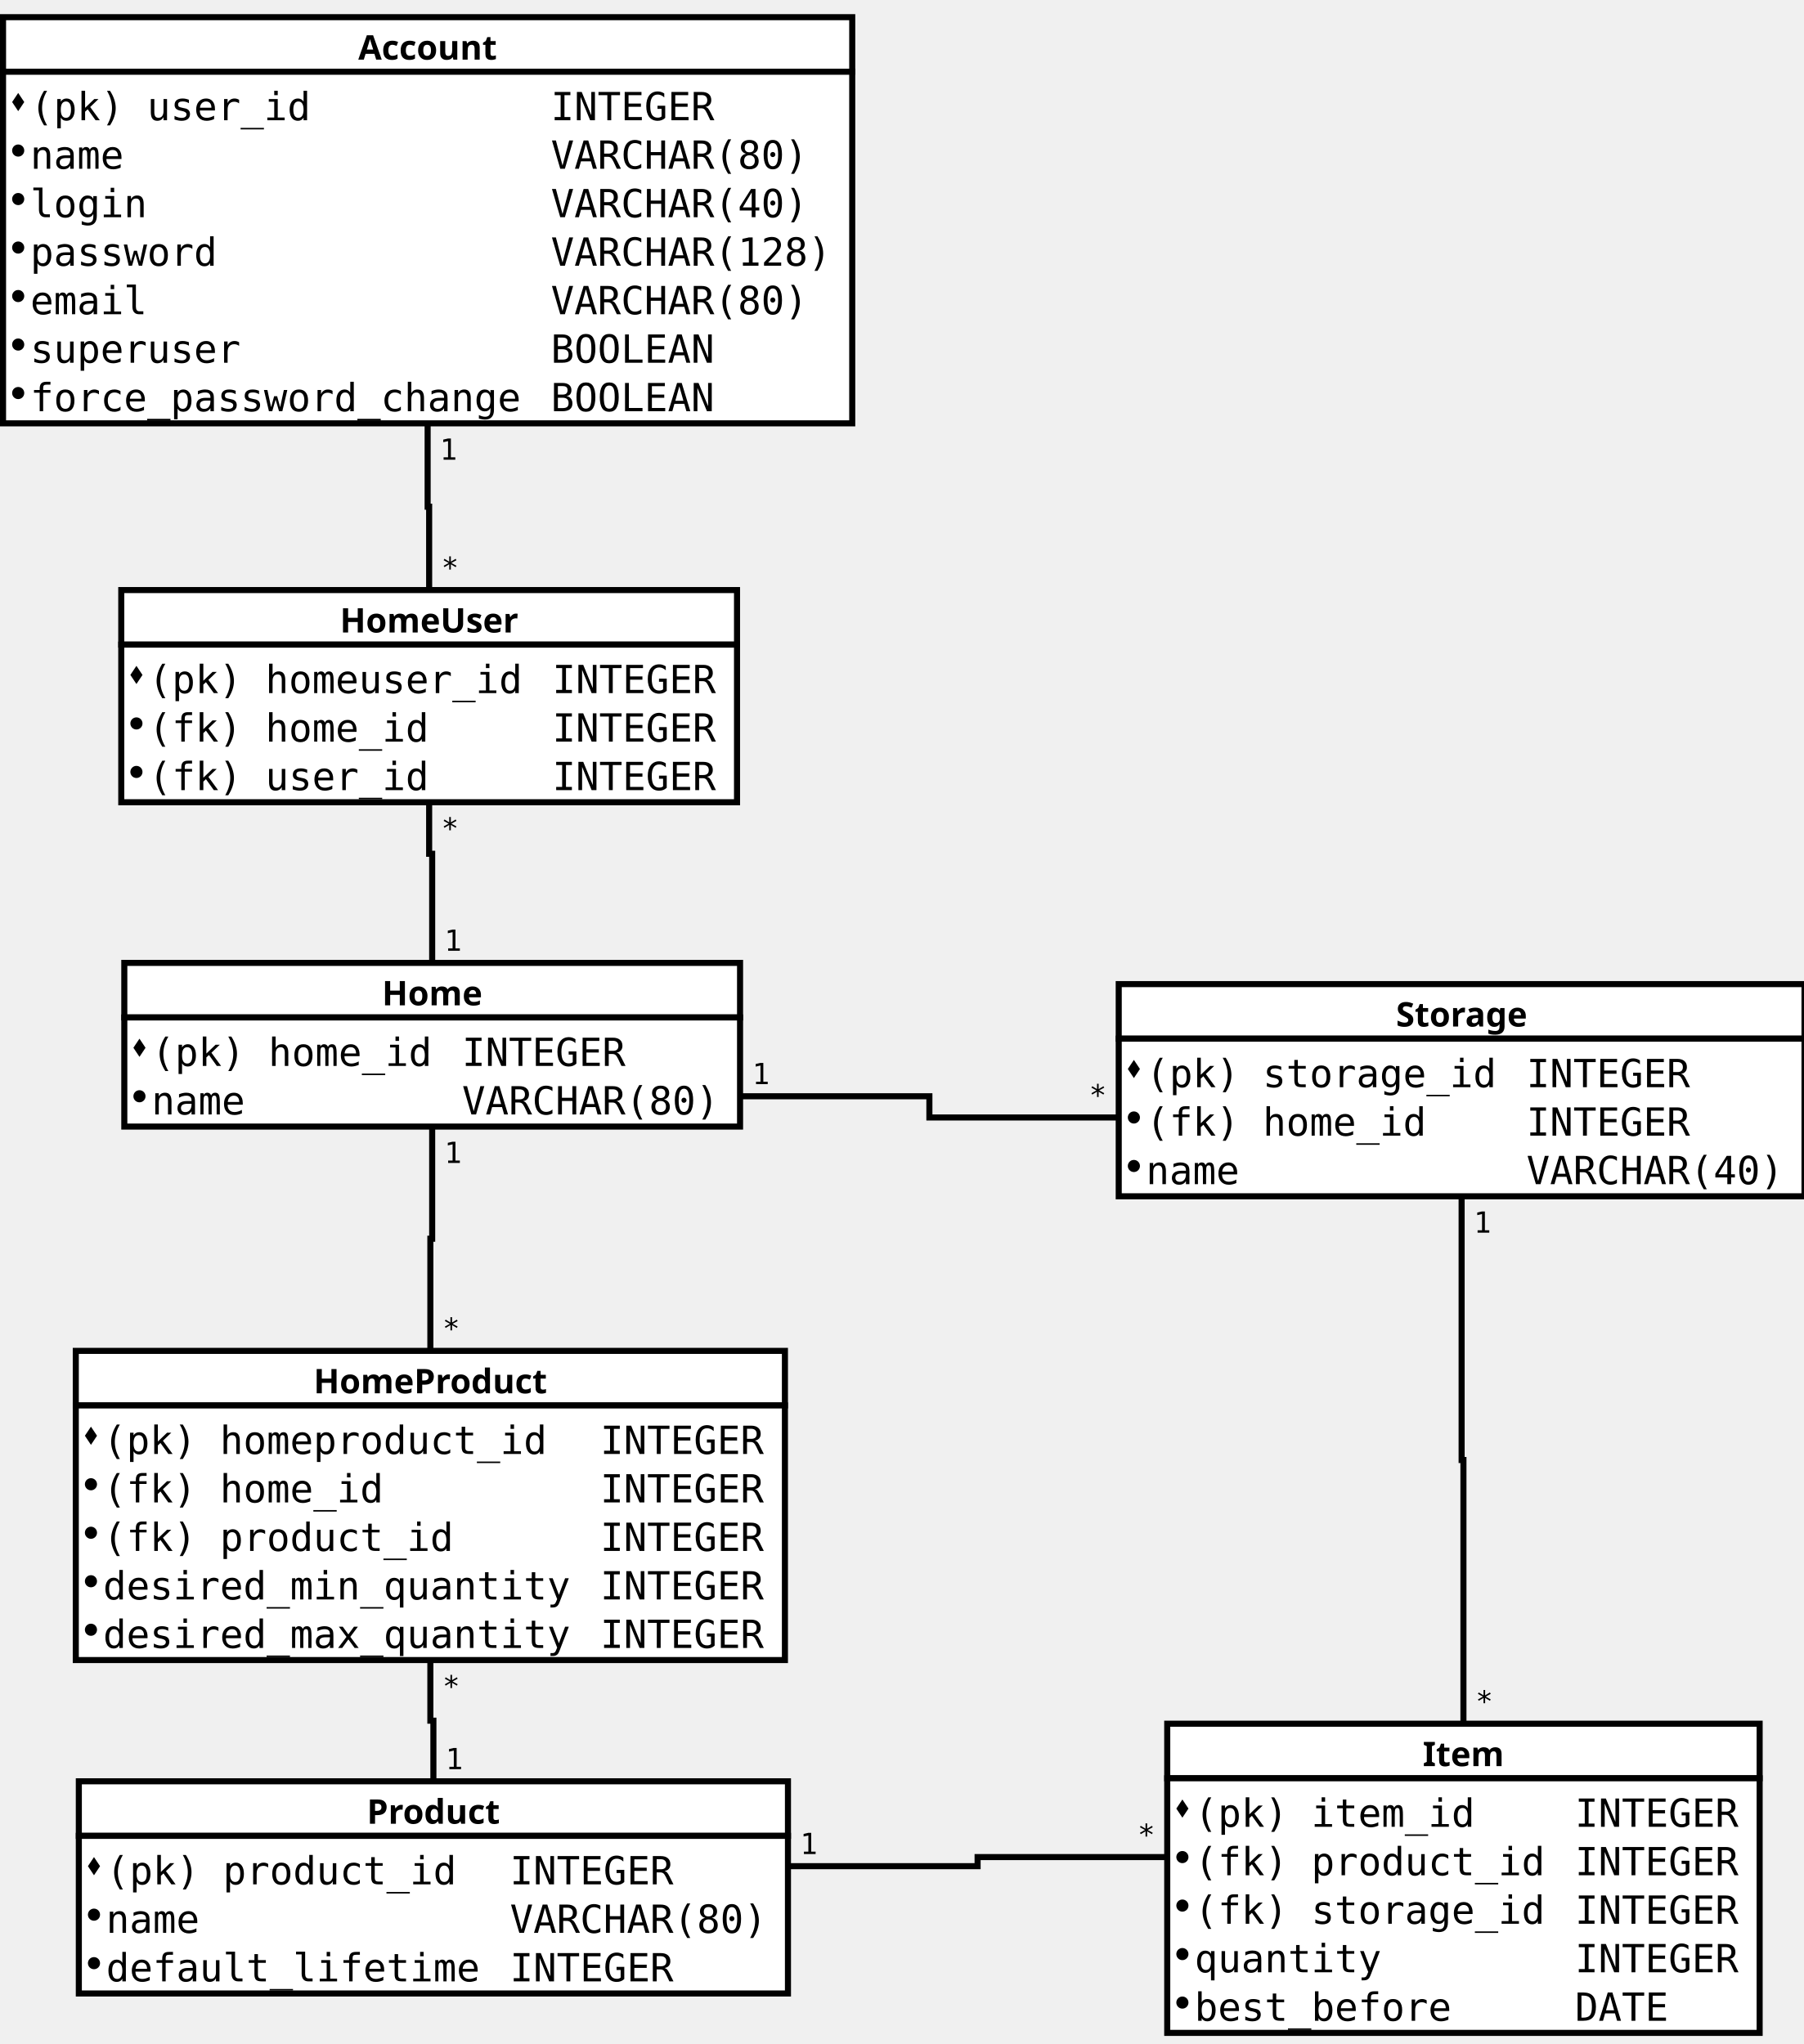
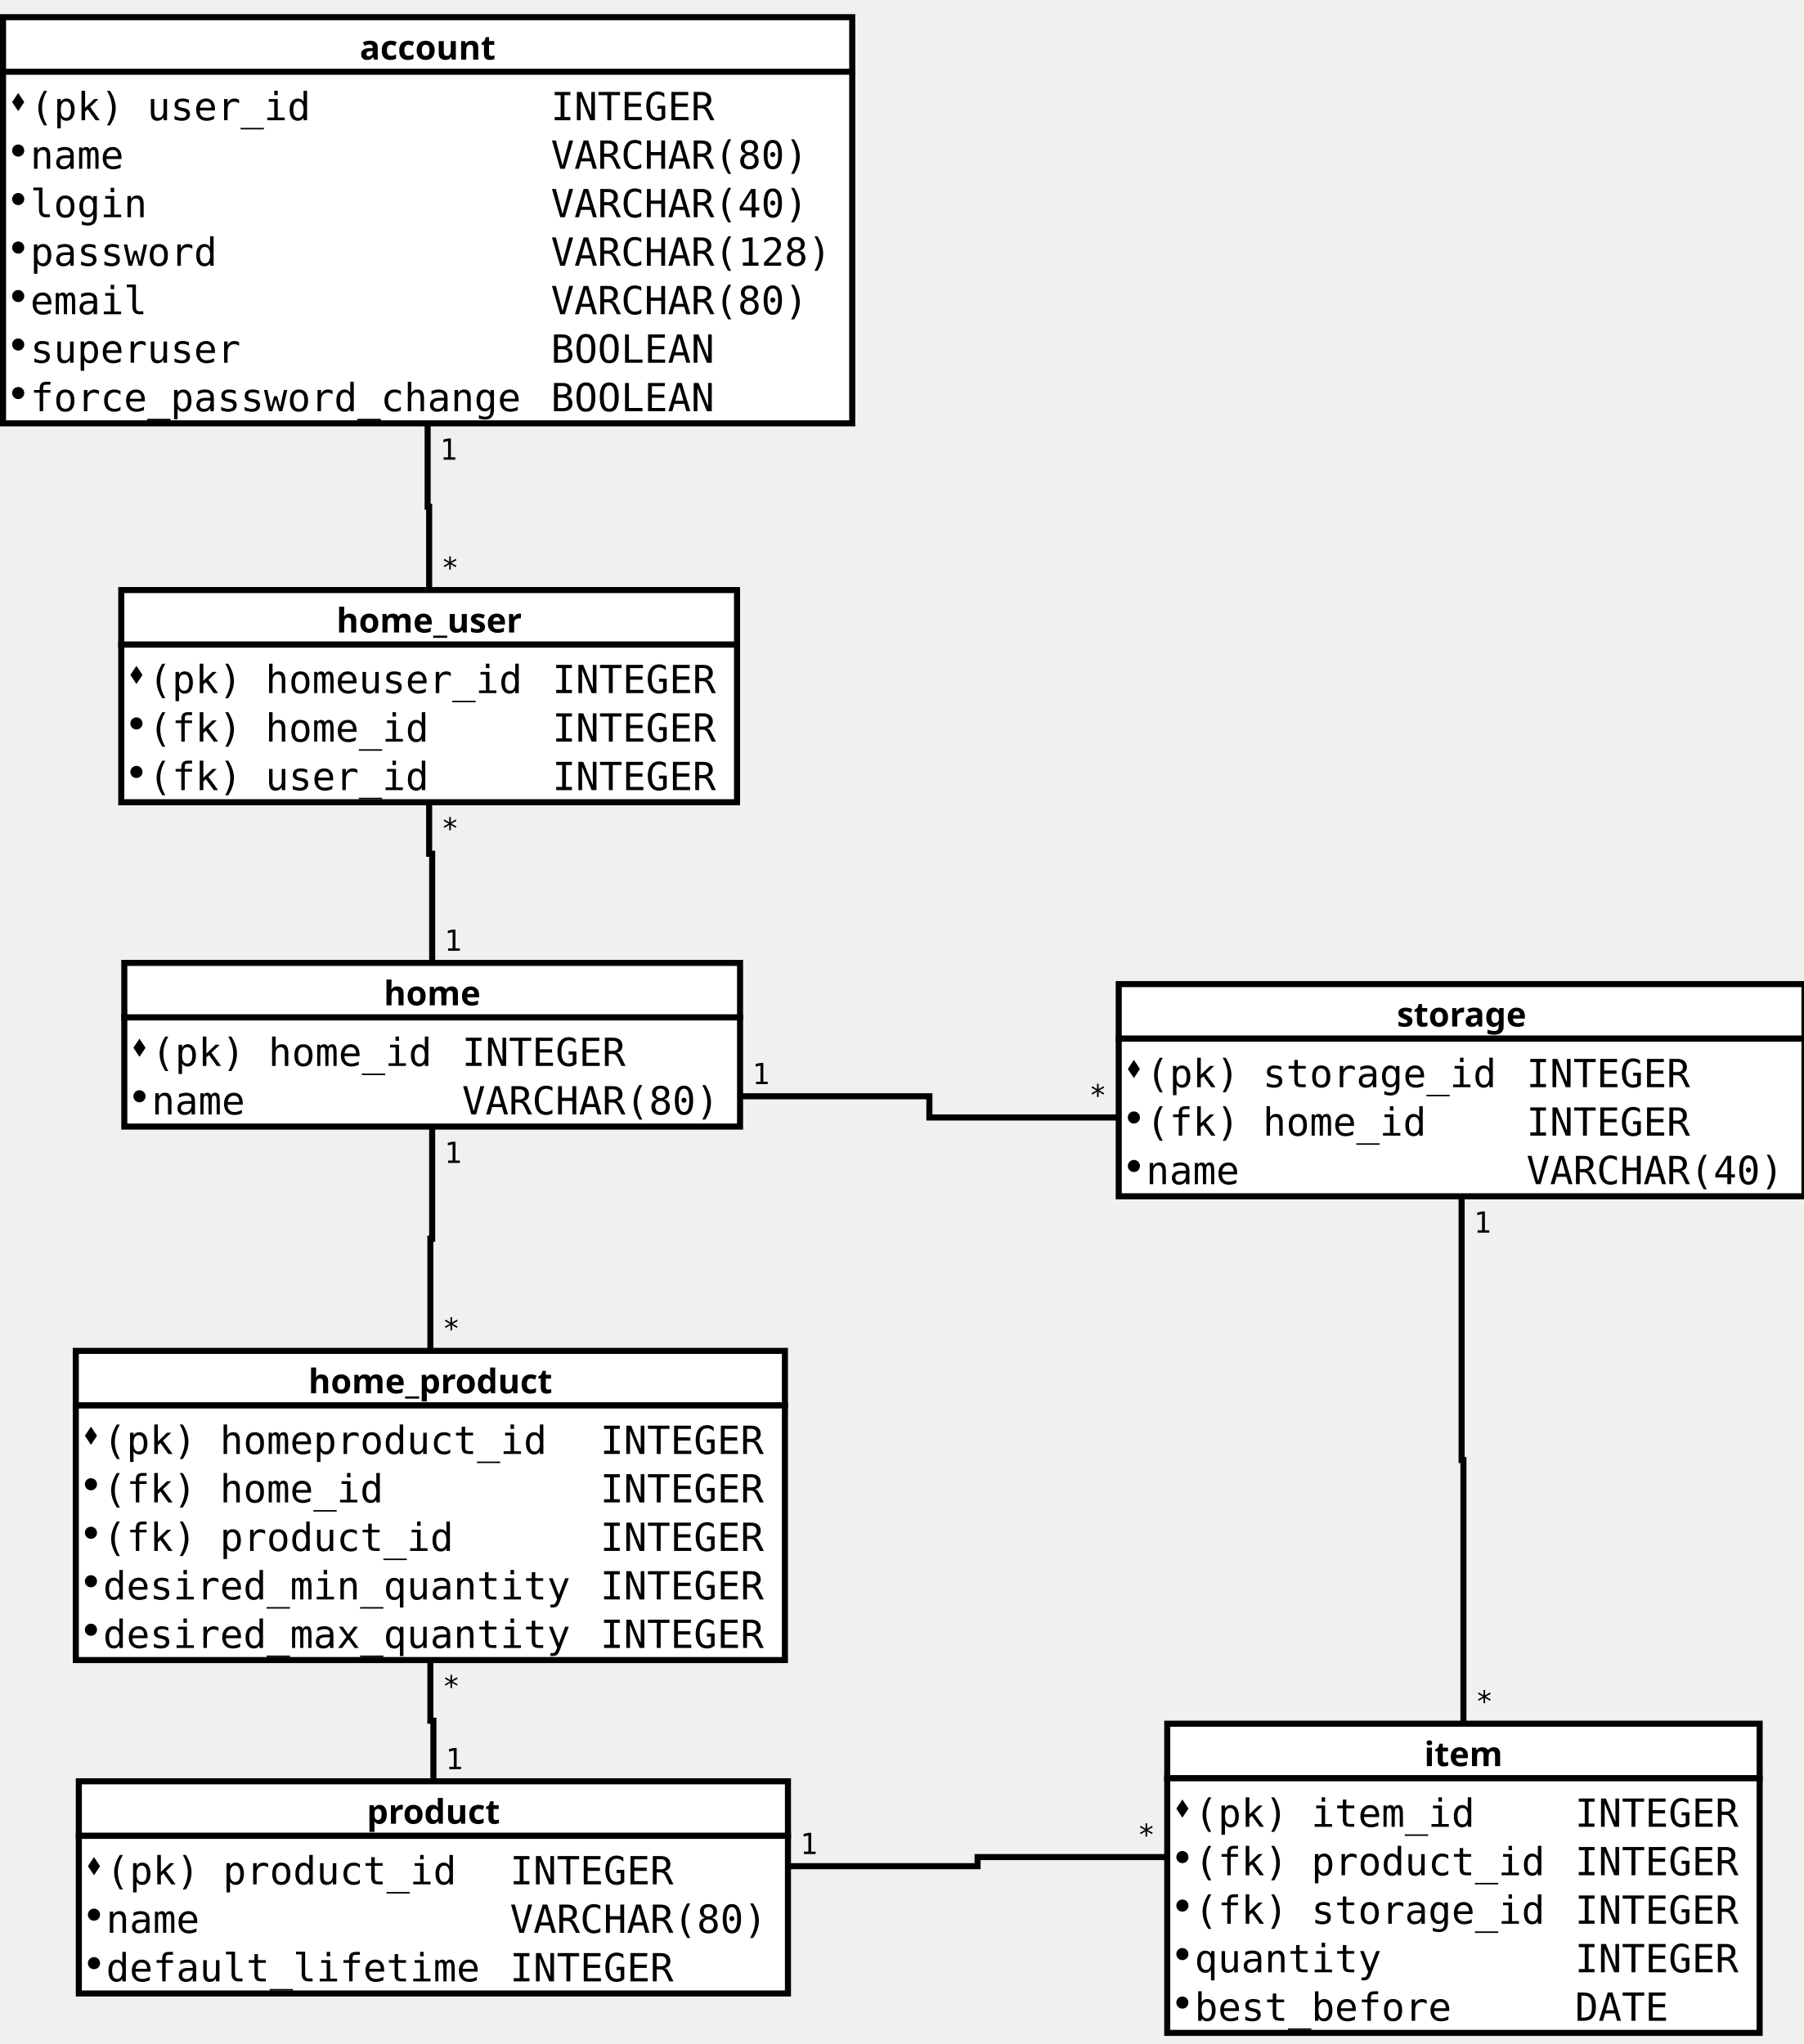
<svg xmlns="http://www.w3.org/2000/svg" width="30cm" height="34cm" viewBox="-154 -195 595 665">
  <g>
    <rect style="fill: #ffffff" x="-128" y="388" width="233.9" height="18" />
    <rect style="fill: none; fill-opacity:0; stroke-width: 2; stroke: #000000" x="-128" y="388" width="233.9" height="18" />
-     <text font-size="11.2" style="fill: #000000;text-anchor:middle;font-family:sans-serif;font-style:normal;font-weight:700" x="-11.05" y="402">Product</text>
+     <text font-size="11.2" style="fill: #000000;text-anchor:middle;font-family:sans-serif;font-style:normal;font-weight:700" x="-11.05" y="402">product</text>
    <rect style="fill: #ffffff" x="-128" y="406" width="233.9" height="52" />
    <rect style="fill: none; fill-opacity:0; stroke-width: 2; stroke: #000000" x="-128" y="406" width="233.9" height="52" />
    <polygon style="fill: #000000" points="-125,416 -123,419 -121,416 -123,413 " />
    <text font-size="12.8" style="fill: #000000;text-anchor:start;font-family:monospace;font-style:normal;font-weight:normal" x="-119" y="422">(pk) product_id</text>
    <text font-size="12.8" style="fill: #000000;text-anchor:start;font-family:monospace;font-style:normal;font-weight:normal" x="14.2" y="422">INTEGER</text>
    <ellipse style="fill: #000000" cx="-123" cy="432" rx="2" ry="2" />
    <text font-size="12.8" style="fill: #000000;text-anchor:start;font-family:monospace;font-style:normal;font-weight:normal" x="-119" y="438">name</text>
    <text font-size="12.8" style="fill: #000000;text-anchor:start;font-family:monospace;font-style:normal;font-weight:normal" x="14.2" y="438">VARCHAR(80)</text>
    <ellipse style="fill: #000000" cx="-123" cy="448" rx="2" ry="2" />
    <text font-size="12.8" style="fill: #000000;text-anchor:start;font-family:monospace;font-style:normal;font-weight:normal" x="-119" y="454">default_lifetime</text>
    <text font-size="12.8" style="fill: #000000;text-anchor:start;font-family:monospace;font-style:normal;font-weight:normal" x="14.2" y="454">INTEGER</text>
  </g>
  <g>
    <rect style="fill: #ffffff" x="215" y="125" width="226.2" height="18" />
    <rect style="fill: none; fill-opacity:0; stroke-width: 2; stroke: #000000" x="215" y="125" width="226.2" height="18" />
-     <text font-size="11.2" style="fill: #000000;text-anchor:middle;font-family:sans-serif;font-style:normal;font-weight:700" x="328.1" y="139">Storage</text>
+     <text font-size="11.2" style="fill: #000000;text-anchor:middle;font-family:sans-serif;font-style:normal;font-weight:700" x="328.1" y="139">storage</text>
    <rect style="fill: #ffffff" x="215" y="143" width="226.2" height="52" />
    <rect style="fill: none; fill-opacity:0; stroke-width: 2; stroke: #000000" x="215" y="143" width="226.2" height="52" />
    <polygon style="fill: #000000" points="218,153 220,156 222,153 220,150 " />
    <text font-size="12.8" style="fill: #000000;text-anchor:start;font-family:monospace;font-style:normal;font-weight:normal" x="224" y="159">(pk) storage_id</text>
    <text font-size="12.8" style="fill: #000000;text-anchor:start;font-family:monospace;font-style:normal;font-weight:normal" x="349.5" y="159">INTEGER</text>
    <ellipse style="fill: #000000" cx="220" cy="169" rx="2" ry="2" />
    <text font-size="12.8" style="fill: #000000;text-anchor:start;font-family:monospace;font-style:normal;font-weight:normal" x="224" y="175">(fk) home_id</text>
    <text font-size="12.8" style="fill: #000000;text-anchor:start;font-family:monospace;font-style:normal;font-weight:normal" x="349.5" y="175">INTEGER</text>
    <ellipse style="fill: #000000" cx="220" cy="185" rx="2" ry="2" />
    <text font-size="12.8" style="fill: #000000;text-anchor:start;font-family:monospace;font-style:normal;font-weight:normal" x="224" y="191">name</text>
    <text font-size="12.8" style="fill: #000000;text-anchor:start;font-family:monospace;font-style:normal;font-weight:normal" x="349.5" y="191">VARCHAR(40)</text>
  </g>
  <g>
    <rect style="fill: #ffffff" x="-153" y="-194" width="280.1" height="18" />
    <rect style="fill: none; fill-opacity:0; stroke-width: 2; stroke: #000000" x="-153" y="-194" width="280.1" height="18" />
-     <text font-size="11.2" style="fill: #000000;text-anchor:middle;font-family:sans-serif;font-style:normal;font-weight:700" x="-12.95" y="-180">Account</text>
+     <text font-size="11.2" style="fill: #000000;text-anchor:middle;font-family:sans-serif;font-style:normal;font-weight:700" x="-12.95" y="-180">account</text>
    <rect style="fill: #ffffff" x="-153" y="-176" width="280.1" height="116" />
    <rect style="fill: none; fill-opacity:0; stroke-width: 2; stroke: #000000" x="-153" y="-176" width="280.1" height="116" />
    <polygon style="fill: #000000" points="-150,-166 -148,-163 -146,-166 -148,-169 " />
    <text font-size="12.8" style="fill: #000000;text-anchor:start;font-family:monospace;font-style:normal;font-weight:normal" x="-144" y="-160">(pk) user_id</text>
    <text font-size="12.8" style="fill: #000000;text-anchor:start;font-family:monospace;font-style:normal;font-weight:normal" x="27.7" y="-160">INTEGER</text>
    <ellipse style="fill: #000000" cx="-148" cy="-150" rx="2" ry="2" />
    <text font-size="12.8" style="fill: #000000;text-anchor:start;font-family:monospace;font-style:normal;font-weight:normal" x="-144" y="-144">name</text>
    <text font-size="12.8" style="fill: #000000;text-anchor:start;font-family:monospace;font-style:normal;font-weight:normal" x="27.7" y="-144">VARCHAR(80)</text>
    <ellipse style="fill: #000000" cx="-148" cy="-134" rx="2" ry="2" />
    <text font-size="12.8" style="fill: #000000;text-anchor:start;font-family:monospace;font-style:normal;font-weight:normal" x="-144" y="-128">login</text>
    <text font-size="12.8" style="fill: #000000;text-anchor:start;font-family:monospace;font-style:normal;font-weight:normal" x="27.7" y="-128">VARCHAR(40)</text>
    <ellipse style="fill: #000000" cx="-148" cy="-118" rx="2" ry="2" />
    <text font-size="12.8" style="fill: #000000;text-anchor:start;font-family:monospace;font-style:normal;font-weight:normal" x="-144" y="-112">password</text>
    <text font-size="12.8" style="fill: #000000;text-anchor:start;font-family:monospace;font-style:normal;font-weight:normal" x="27.7" y="-112">VARCHAR(128)</text>
    <ellipse style="fill: #000000" cx="-148" cy="-102" rx="2" ry="2" />
    <text font-size="12.8" style="fill: #000000;text-anchor:start;font-family:monospace;font-style:normal;font-weight:normal" x="-144" y="-96">email</text>
    <text font-size="12.8" style="fill: #000000;text-anchor:start;font-family:monospace;font-style:normal;font-weight:normal" x="27.7" y="-96">VARCHAR(80)</text>
    <ellipse style="fill: #000000" cx="-148" cy="-86" rx="2" ry="2" />
    <text font-size="12.8" style="fill: #000000;text-anchor:start;font-family:monospace;font-style:normal;font-weight:normal" x="-144" y="-80">superuser</text>
    <text font-size="12.8" style="fill: #000000;text-anchor:start;font-family:monospace;font-style:normal;font-weight:normal" x="27.7" y="-80">BOOLEAN</text>
    <ellipse style="fill: #000000" cx="-148" cy="-70" rx="2" ry="2" />
    <text font-size="12.8" style="fill: #000000;text-anchor:start;font-family:monospace;font-style:normal;font-weight:normal" x="-144" y="-64">force_password_change</text>
    <text font-size="12.8" style="fill: #000000;text-anchor:start;font-family:monospace;font-style:normal;font-weight:normal" x="27.7" y="-64">BOOLEAN</text>
  </g>
  <g>
    <rect style="fill: #ffffff" x="-113" y="118" width="203.1" height="18" />
    <rect style="fill: none; fill-opacity:0; stroke-width: 2; stroke: #000000" x="-113" y="118" width="203.1" height="18" />
-     <text font-size="11.2" style="fill: #000000;text-anchor:middle;font-family:sans-serif;font-style:normal;font-weight:700" x="-11.45" y="132">Home</text>
+     <text font-size="11.2" style="fill: #000000;text-anchor:middle;font-family:sans-serif;font-style:normal;font-weight:700" x="-11.45" y="132">home</text>
    <rect style="fill: #ffffff" x="-113" y="136" width="203.1" height="36" />
    <rect style="fill: none; fill-opacity:0; stroke-width: 2; stroke: #000000" x="-113" y="136" width="203.1" height="36" />
    <polygon style="fill: #000000" points="-110,146 -108,149 -106,146 -108,143 " />
    <text font-size="12.8" style="fill: #000000;text-anchor:start;font-family:monospace;font-style:normal;font-weight:normal" x="-104" y="152">(pk) home_id</text>
    <text font-size="12.8" style="fill: #000000;text-anchor:start;font-family:monospace;font-style:normal;font-weight:normal" x="-1.6" y="152">INTEGER</text>
    <ellipse style="fill: #000000" cx="-108" cy="162" rx="2" ry="2" />
    <text font-size="12.8" style="fill: #000000;text-anchor:start;font-family:monospace;font-style:normal;font-weight:normal" x="-104" y="168">name</text>
    <text font-size="12.8" style="fill: #000000;text-anchor:start;font-family:monospace;font-style:normal;font-weight:normal" x="-1.6" y="168">VARCHAR(80)</text>
  </g>
  <g>
    <rect style="fill: #ffffff" x="231" y="369" width="195.4" height="18" />
    <rect style="fill: none; fill-opacity:0; stroke-width: 2; stroke: #000000" x="231" y="369" width="195.4" height="18" />
-     <text font-size="11.2" style="fill: #000000;text-anchor:middle;font-family:sans-serif;font-style:normal;font-weight:700" x="328.7" y="383">Item</text>
+     <text font-size="11.2" style="fill: #000000;text-anchor:middle;font-family:sans-serif;font-style:normal;font-weight:700" x="328.7" y="383">item</text>
    <rect style="fill: #ffffff" x="231" y="387" width="195.4" height="84" />
    <rect style="fill: none; fill-opacity:0; stroke-width: 2; stroke: #000000" x="231" y="387" width="195.4" height="84" />
    <polygon style="fill: #000000" points="234,397 236,400 238,397 236,394 " />
    <text font-size="12.8" style="fill: #000000;text-anchor:start;font-family:monospace;font-style:normal;font-weight:normal" x="240" y="403">(pk) item_id</text>
    <text font-size="12.8" style="fill: #000000;text-anchor:start;font-family:monospace;font-style:normal;font-weight:normal" x="365.5" y="403">INTEGER</text>
    <ellipse style="fill: #000000" cx="236" cy="413" rx="2" ry="2" />
    <text font-size="12.8" style="fill: #000000;text-anchor:start;font-family:monospace;font-style:normal;font-weight:normal" x="240" y="419">(fk) product_id</text>
    <text font-size="12.8" style="fill: #000000;text-anchor:start;font-family:monospace;font-style:normal;font-weight:normal" x="365.5" y="419">INTEGER</text>
    <ellipse style="fill: #000000" cx="236" cy="429" rx="2" ry="2" />
    <text font-size="12.8" style="fill: #000000;text-anchor:start;font-family:monospace;font-style:normal;font-weight:normal" x="240" y="435">(fk) storage_id</text>
    <text font-size="12.8" style="fill: #000000;text-anchor:start;font-family:monospace;font-style:normal;font-weight:normal" x="365.5" y="435">INTEGER</text>
    <ellipse style="fill: #000000" cx="236" cy="445" rx="2" ry="2" />
    <text font-size="12.8" style="fill: #000000;text-anchor:start;font-family:monospace;font-style:normal;font-weight:normal" x="240" y="451">quantity</text>
    <text font-size="12.8" style="fill: #000000;text-anchor:start;font-family:monospace;font-style:normal;font-weight:normal" x="365.5" y="451">INTEGER</text>
    <ellipse style="fill: #000000" cx="236" cy="461" rx="2" ry="2" />
    <text font-size="12.8" style="fill: #000000;text-anchor:start;font-family:monospace;font-style:normal;font-weight:normal" x="240" y="467">best_before</text>
    <text font-size="12.8" style="fill: #000000;text-anchor:start;font-family:monospace;font-style:normal;font-weight:normal" x="365.5" y="467">DATE</text>
  </g>
  <g>
    <rect style="fill: #ffffff" x="-114" y="-5" width="203.1" height="18" />
    <rect style="fill: none; fill-opacity:0; stroke-width: 2; stroke: #000000" x="-114" y="-5" width="203.1" height="18" />
-     <text font-size="11.2" style="fill: #000000;text-anchor:middle;font-family:sans-serif;font-style:normal;font-weight:700" x="-12.45" y="9">HomeUser</text>
+     <text font-size="11.2" style="fill: #000000;text-anchor:middle;font-family:sans-serif;font-style:normal;font-weight:700" x="-12.45" y="9">home_user</text>
    <rect style="fill: #ffffff" x="-114" y="13" width="203.1" height="52" />
    <rect style="fill: none; fill-opacity:0; stroke-width: 2; stroke: #000000" x="-114" y="13" width="203.1" height="52" />
    <polygon style="fill: #000000" points="-111,23 -109,26 -107,23 -109,20 " />
    <text font-size="12.8" style="fill: #000000;text-anchor:start;font-family:monospace;font-style:normal;font-weight:normal" x="-105" y="29">(pk) homeuser_id</text>
    <text font-size="12.8" style="fill: #000000;text-anchor:start;font-family:monospace;font-style:normal;font-weight:normal" x="28.2" y="29">INTEGER</text>
    <ellipse style="fill: #000000" cx="-109" cy="39" rx="2" ry="2" />
    <text font-size="12.8" style="fill: #000000;text-anchor:start;font-family:monospace;font-style:normal;font-weight:normal" x="-105" y="45">(fk) home_id</text>
    <text font-size="12.8" style="fill: #000000;text-anchor:start;font-family:monospace;font-style:normal;font-weight:normal" x="28.2" y="45">INTEGER</text>
    <ellipse style="fill: #000000" cx="-109" cy="55" rx="2" ry="2" />
    <text font-size="12.8" style="fill: #000000;text-anchor:start;font-family:monospace;font-style:normal;font-weight:normal" x="-105" y="61">(fk) user_id</text>
    <text font-size="12.8" style="fill: #000000;text-anchor:start;font-family:monospace;font-style:normal;font-weight:normal" x="28.2" y="61">INTEGER</text>
  </g>
  <g>
    <polyline style="fill: none; fill-opacity:0; stroke-width: 2; stroke: #000000" points="-12.95,-60 -12.95,-32.5 -12.45,-32.5 -12.45,-5 " />
    <text font-size="9.6" style="fill: #000000;text-anchor:start;font-family:monospace;font-style:normal;font-weight:normal" x="-8.95" y="-48">1</text>
    <text font-size="9.6" style="fill: #000000;text-anchor:start;font-family:monospace;font-style:normal;font-weight:normal" x="-8.45" y="-9">*</text>
  </g>
  <g>
    <polyline style="fill: none; fill-opacity:0; stroke-width: 2; stroke: #000000" points="-12.45,65 -12.45,82 -11.45,82 -11.45,118 " />
    <text font-size="9.6" style="fill: #000000;text-anchor:start;font-family:monospace;font-style:normal;font-weight:normal" x="-8.45" y="77">*</text>
    <text font-size="9.6" style="fill: #000000;text-anchor:start;font-family:monospace;font-style:normal;font-weight:normal" x="-7.45" y="114">1</text>
  </g>
  <g>
    <rect style="fill: #ffffff" x="-129" y="246" width="233.9" height="18" />
    <rect style="fill: none; fill-opacity:0; stroke-width: 2; stroke: #000000" x="-129" y="246" width="233.9" height="18" />
-     <text font-size="11.2" style="fill: #000000;text-anchor:middle;font-family:sans-serif;font-style:normal;font-weight:700" x="-12.05" y="260">HomeProduct</text>
+     <text font-size="11.2" style="fill: #000000;text-anchor:middle;font-family:sans-serif;font-style:normal;font-weight:700" x="-12.05" y="260">home_product</text>
    <rect style="fill: #ffffff" x="-129" y="264" width="233.9" height="84" />
    <rect style="fill: none; fill-opacity:0; stroke-width: 2; stroke: #000000" x="-129" y="264" width="233.9" height="84" />
    <polygon style="fill: #000000" points="-126,274 -124,277 -122,274 -124,271 " />
    <text font-size="12.8" style="fill: #000000;text-anchor:start;font-family:monospace;font-style:normal;font-weight:normal" x="-120" y="280">(pk) homeproduct_id</text>
    <text font-size="12.8" style="fill: #000000;text-anchor:start;font-family:monospace;font-style:normal;font-weight:normal" x="44" y="280">INTEGER</text>
    <ellipse style="fill: #000000" cx="-124" cy="290" rx="2" ry="2" />
    <text font-size="12.8" style="fill: #000000;text-anchor:start;font-family:monospace;font-style:normal;font-weight:normal" x="-120" y="296">(fk) home_id</text>
    <text font-size="12.8" style="fill: #000000;text-anchor:start;font-family:monospace;font-style:normal;font-weight:normal" x="44" y="296">INTEGER</text>
    <ellipse style="fill: #000000" cx="-124" cy="306" rx="2" ry="2" />
    <text font-size="12.8" style="fill: #000000;text-anchor:start;font-family:monospace;font-style:normal;font-weight:normal" x="-120" y="312">(fk) product_id</text>
    <text font-size="12.8" style="fill: #000000;text-anchor:start;font-family:monospace;font-style:normal;font-weight:normal" x="44" y="312">INTEGER</text>
    <ellipse style="fill: #000000" cx="-124" cy="322" rx="2" ry="2" />
    <text font-size="12.8" style="fill: #000000;text-anchor:start;font-family:monospace;font-style:normal;font-weight:normal" x="-120" y="328">desired_min_quantity</text>
    <text font-size="12.8" style="fill: #000000;text-anchor:start;font-family:monospace;font-style:normal;font-weight:normal" x="44" y="328">INTEGER</text>
    <ellipse style="fill: #000000" cx="-124" cy="338" rx="2" ry="2" />
    <text font-size="12.8" style="fill: #000000;text-anchor:start;font-family:monospace;font-style:normal;font-weight:normal" x="-120" y="344">desired_max_quantity</text>
    <text font-size="12.8" style="fill: #000000;text-anchor:start;font-family:monospace;font-style:normal;font-weight:normal" x="44" y="344">INTEGER</text>
  </g>
  <g>
    <polyline style="fill: none; fill-opacity:0; stroke-width: 2; stroke: #000000" points="-11.45,172 -11.45,209 -12.05,209 -12.05,246 " />
    <text font-size="9.6" style="fill: #000000;text-anchor:start;font-family:monospace;font-style:normal;font-weight:normal" x="-7.45" y="184">1</text>
    <text font-size="9.6" style="fill: #000000;text-anchor:start;font-family:monospace;font-style:normal;font-weight:normal" x="-8.05" y="242">*</text>
  </g>
  <g>
    <polyline style="fill: none; fill-opacity:0; stroke-width: 2; stroke: #000000" points="-12.05,348 -12.05,368 -11.05,368 -11.05,388 " />
    <text font-size="9.6" style="fill: #000000;text-anchor:start;font-family:monospace;font-style:normal;font-weight:normal" x="-8.05" y="360">*</text>
    <text font-size="9.6" style="fill: #000000;text-anchor:start;font-family:monospace;font-style:normal;font-weight:normal" x="-7.05" y="384">1</text>
  </g>
  <g>
    <polyline style="fill: none; fill-opacity:0; stroke-width: 2; stroke: #000000" points="90.1,162 152.55,162 152.55,169 215,169 " />
    <text font-size="9.6" style="fill: #000000;text-anchor:start;font-family:monospace;font-style:normal;font-weight:normal" x="94.1" y="158">1</text>
    <text font-size="9.6" style="fill: #000000;text-anchor:end;font-family:monospace;font-style:normal;font-weight:normal" x="211" y="165">*</text>
  </g>
  <g>
    <polyline style="fill: none; fill-opacity:0; stroke-width: 2; stroke: #000000" points="328.1,195 328.1,282 328.7,282 328.7,369 " />
    <text font-size="9.6" style="fill: #000000;text-anchor:start;font-family:monospace;font-style:normal;font-weight:normal" x="332.1" y="207">1</text>
    <text font-size="9.6" style="fill: #000000;text-anchor:start;font-family:monospace;font-style:normal;font-weight:normal" x="332.7" y="365">*</text>
  </g>
  <g>
    <polyline style="fill: none; fill-opacity:0; stroke-width: 2; stroke: #000000" points="105.9,416 168.45,416 168.45,413 231,413 " />
    <text font-size="9.6" style="fill: #000000;text-anchor:start;font-family:monospace;font-style:normal;font-weight:normal" x="109.9" y="412">1</text>
    <text font-size="9.6" style="fill: #000000;text-anchor:end;font-family:monospace;font-style:normal;font-weight:normal" x="227" y="409">*</text>
  </g>
</svg>
